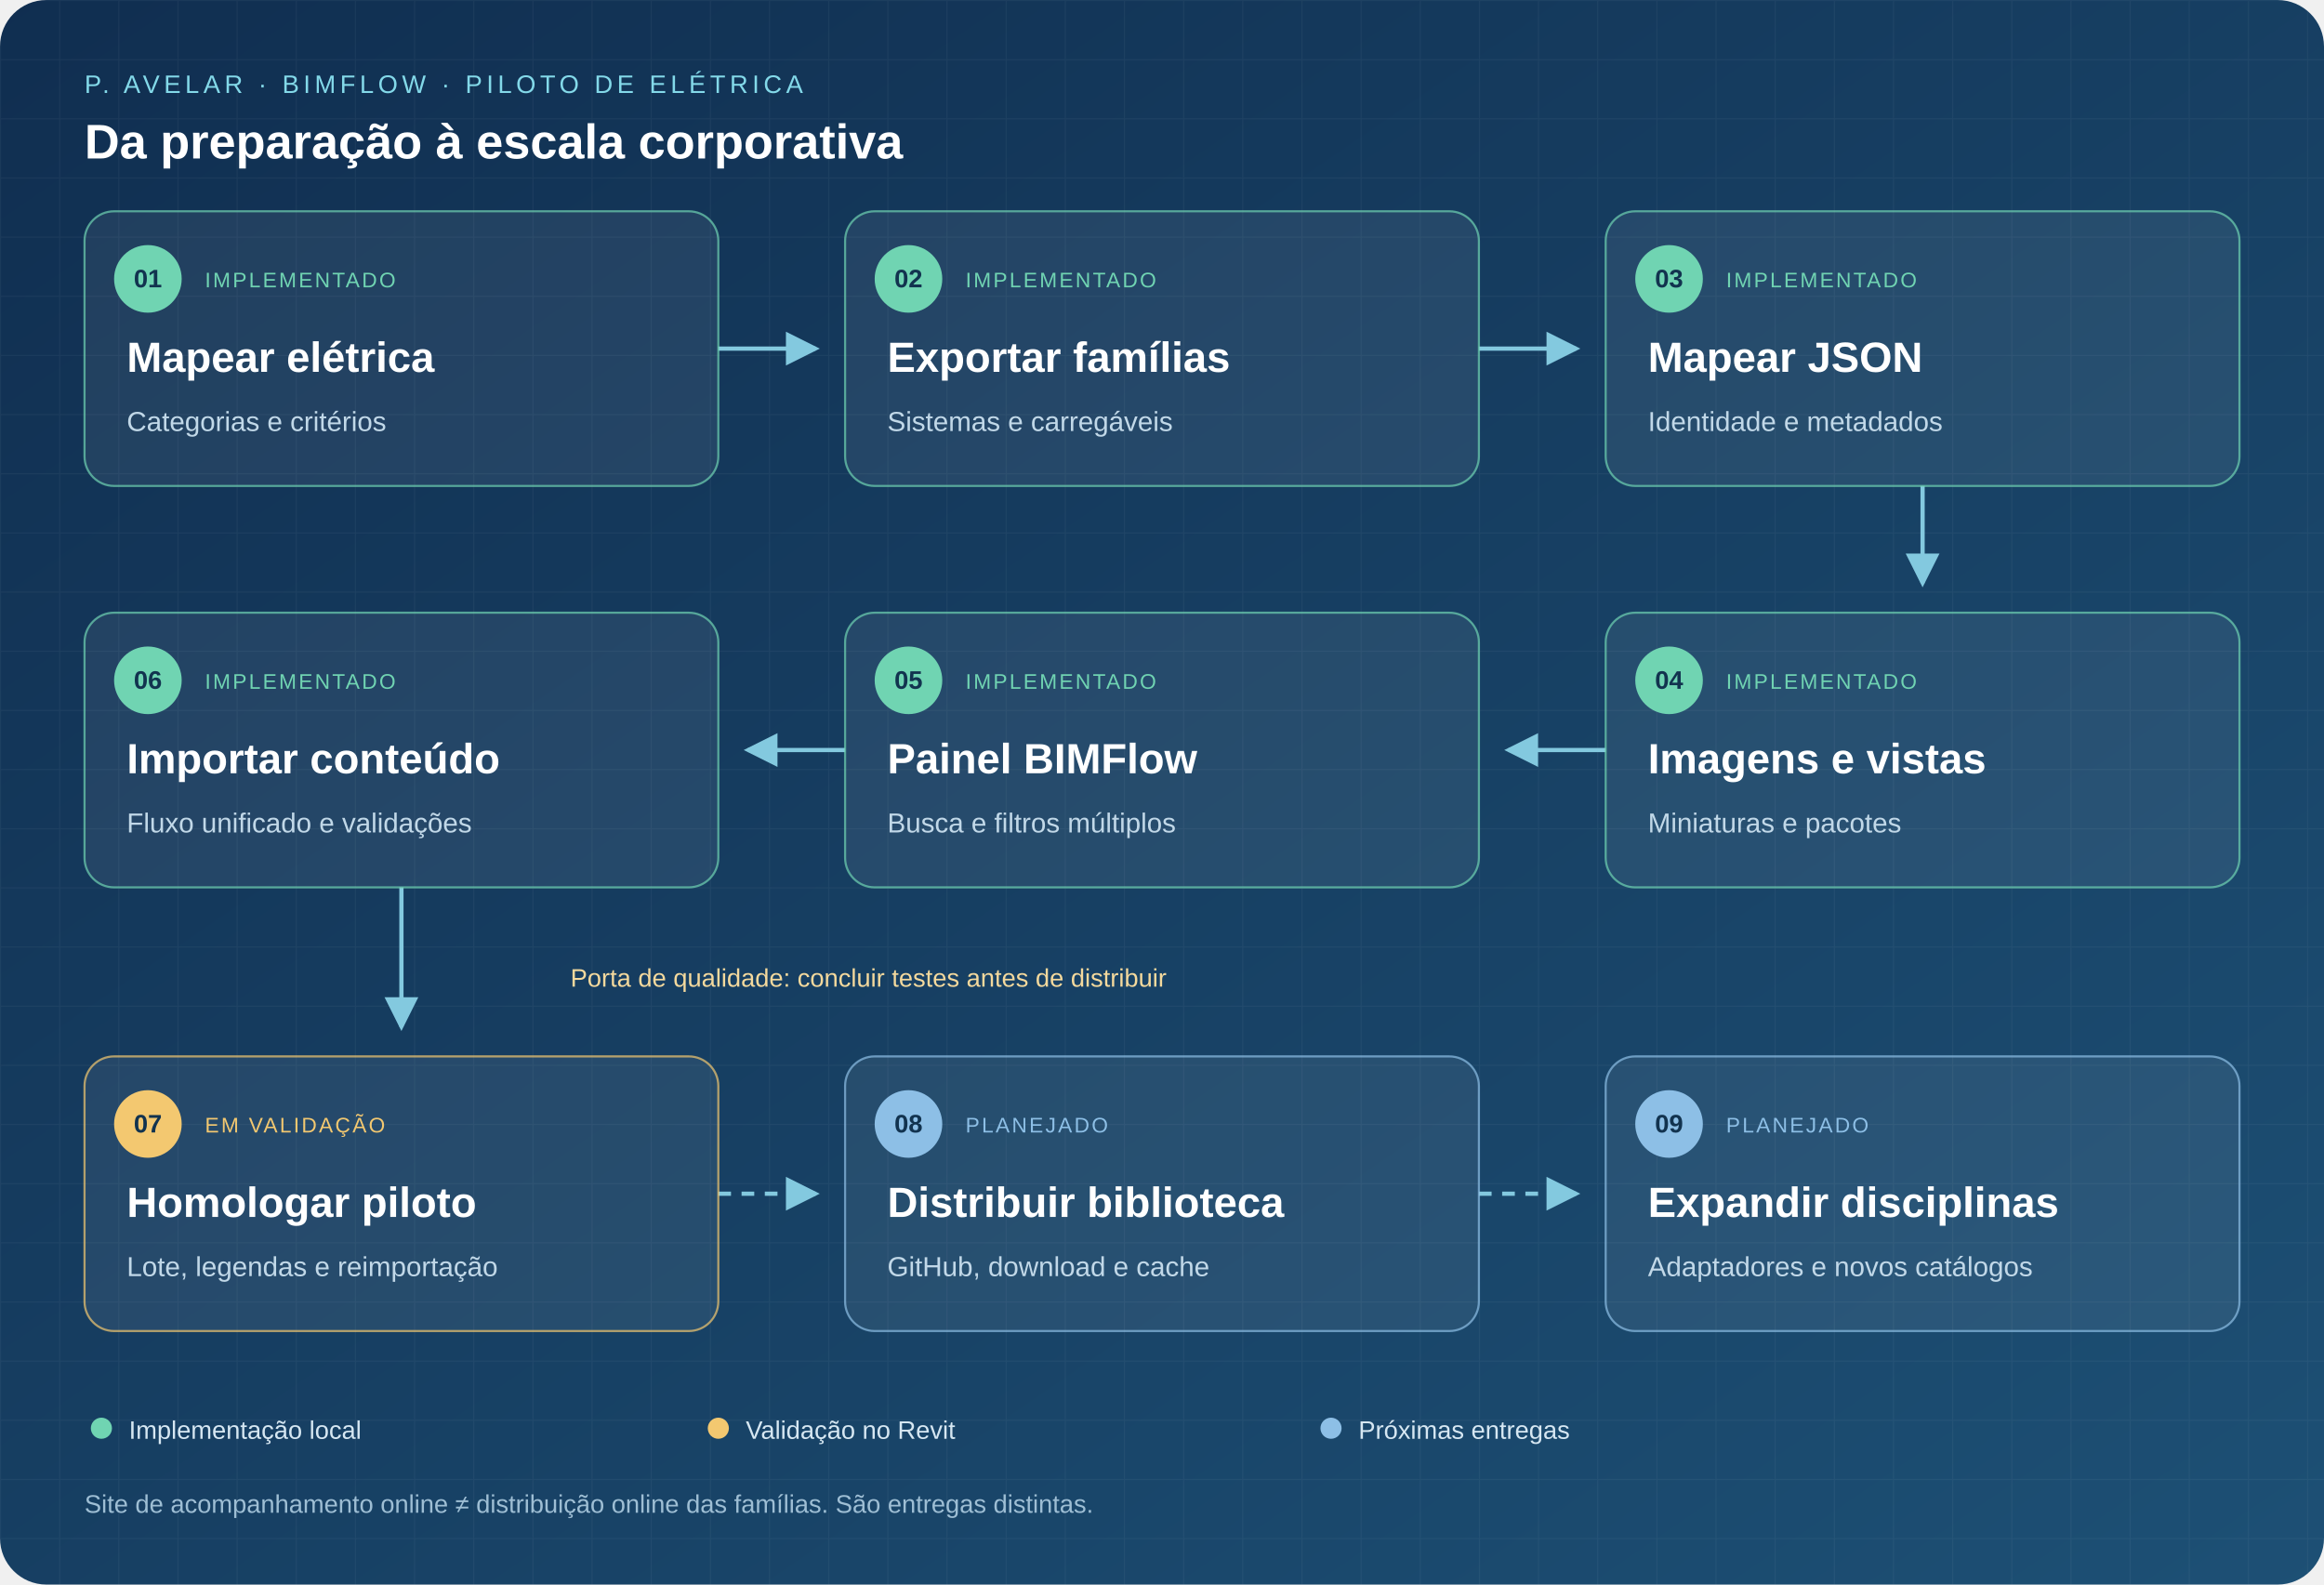
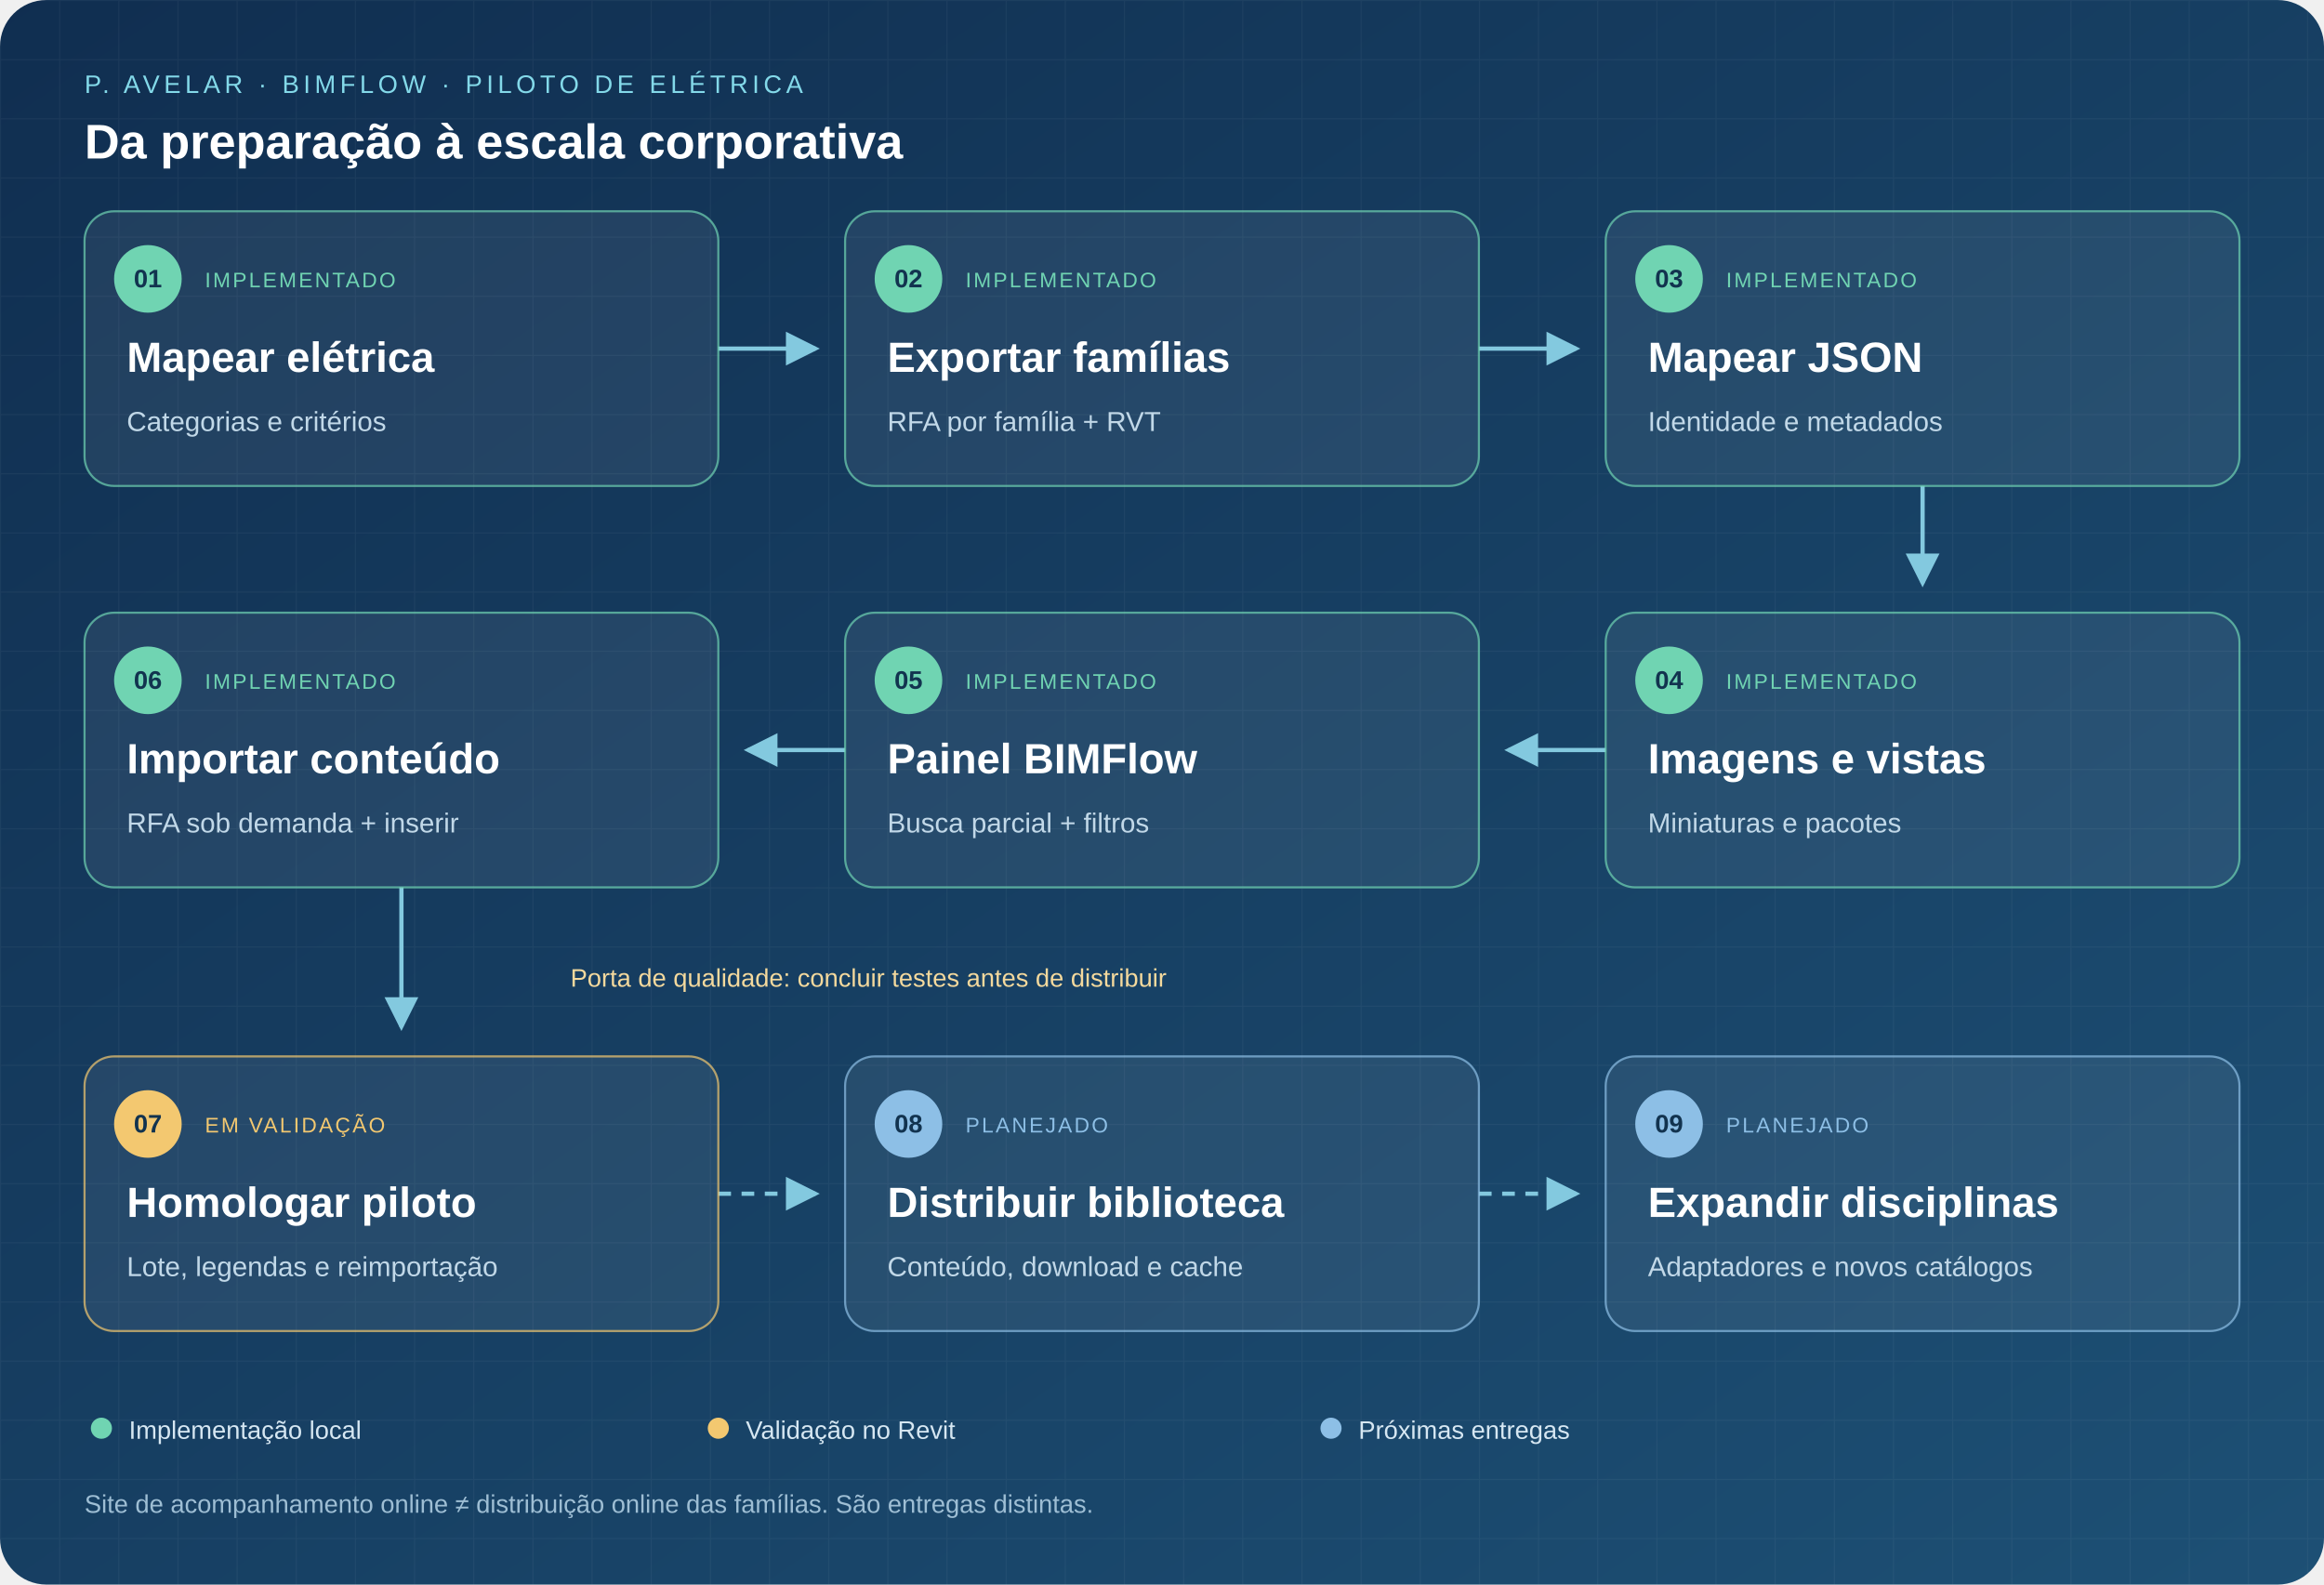
- <svg xmlns="http://www.w3.org/2000/svg" viewBox="0 0 1100 750" role="img" aria-labelledby="flow-title flow-desc">
+ <svg xmlns="http://www.w3.org/2000/svg" width="1100" height="750" viewBox="0 0 1100 750" role="group" aria-labelledby="flow-title flow-desc">
  <defs>
    <linearGradient id="flow-bg" x2="1" y2="1">
      <stop stop-color="#102e50" />
      <stop offset="1" stop-color="#1d5075" />
    </linearGradient>
    <pattern id="flow-grid" width="28" height="28" patternUnits="userSpaceOnUse">
      <path d="M28 0H0V28" fill="none" stroke="#fff" stroke-opacity=".045" />
    </pattern>
    <marker id="flow-arrow" markerWidth="8" markerHeight="8" refX="7" refY="4" orient="auto">
      <path d="M0 0L8 4L0 8Z" fill="#83c9df" />
    </marker>
  </defs>
  <rect width="1100" height="750" rx="22" fill="url(#flow-bg)" />
  <rect width="1100" height="750" rx="22" fill="url(#flow-grid)" />
  <g font-family="Segoe UI,Arial,sans-serif">
    <text x="40" y="44" fill="#83d9e9" font-size="12" letter-spacing="2">P. AVELAR · BIMFLOW · PILOTO DE ELÉTRICA</text>
    <text x="40" y="75" fill="white" font-size="23" font-weight="700">Da preparação à escala corporativa</text>
    <g fill="none" stroke="#83c9df" stroke-width="2" marker-end="url(#flow-arrow)">
      <path d="M340 165H386" />
      <path d="M700 165H746" />
      <path d="M910 230V276" />
      <path d="M760 355H714" />
      <path d="M400 355H354" />
      <path d="M190 420V486" />
      <path d="M340 565H386" stroke-dasharray="6 5" />
      <path d="M700 565H746" stroke-dasharray="6 5" />
    </g>
    <text x="270" y="467" fill="#f4d99d" font-size="12">Porta de qualidade: concluir testes antes de distribuir</text>
-     <g>
+     <g class="flow-node" data-flow-status="done" data-flow-index="0" role="button" tabindex="0" aria-label="Ver detalhes da etapa 1" aria-pressed="false">
      <rect x="40" y="100" width="300" height="130" rx="14" fill="#ffffff" fill-opacity=".07" stroke="#70d4b2" stroke-opacity=".7" />
      <circle cx="70" cy="132" r="16" fill="#70d4b2" />
      <text x="70" y="136" text-anchor="middle" fill="#12334f" font-size="12" font-weight="700">01</text>
      <text x="97" y="136" fill="#70d4b2" font-size="10" letter-spacing="1">IMPLEMENTADO</text>
      <text x="60" y="176" fill="white" font-size="20" font-weight="600">Mapear elétrica</text>
      <text x="60" y="204" fill="#c1d8e8" font-size="13">Categorias e critérios</text>
    </g>
-     <g>
+     <g class="flow-node" data-flow-status="done" data-flow-index="1" role="button" tabindex="0" aria-label="Ver detalhes da etapa 2" aria-pressed="false">
      <rect x="400" y="100" width="300" height="130" rx="14" fill="#ffffff" fill-opacity=".07" stroke="#70d4b2" stroke-opacity=".7" />
      <circle cx="430" cy="132" r="16" fill="#70d4b2" />
      <text x="430" y="136" text-anchor="middle" fill="#12334f" font-size="12" font-weight="700">02</text>
      <text x="457" y="136" fill="#70d4b2" font-size="10" letter-spacing="1">IMPLEMENTADO</text>
      <text x="420" y="176" fill="white" font-size="20" font-weight="600">Exportar famílias</text>
-       <text x="420" y="204" fill="#c1d8e8" font-size="13">Sistemas e carregáveis</text>
+       <text x="420" y="204" fill="#c1d8e8" font-size="13">RFA por família + RVT</text>
    </g>
-     <g>
+     <g class="flow-node" data-flow-status="done" data-flow-index="2" role="button" tabindex="0" aria-label="Ver detalhes da etapa 3" aria-pressed="false">
      <rect x="760" y="100" width="300" height="130" rx="14" fill="#ffffff" fill-opacity=".07" stroke="#70d4b2" stroke-opacity=".7" />
      <circle cx="790" cy="132" r="16" fill="#70d4b2" />
      <text x="790" y="136" text-anchor="middle" fill="#12334f" font-size="12" font-weight="700">03</text>
      <text x="817" y="136" fill="#70d4b2" font-size="10" letter-spacing="1">IMPLEMENTADO</text>
      <text x="780" y="176" fill="white" font-size="20" font-weight="600">Mapear JSON</text>
      <text x="780" y="204" fill="#c1d8e8" font-size="13">Identidade e metadados</text>
    </g>
-     <g>
+     <g class="flow-node" data-flow-status="done" data-flow-index="3" role="button" tabindex="0" aria-label="Ver detalhes da etapa 4" aria-pressed="false">
      <rect x="760" y="290" width="300" height="130" rx="14" fill="#ffffff" fill-opacity=".07" stroke="#70d4b2" stroke-opacity=".7" />
      <circle cx="790" cy="322" r="16" fill="#70d4b2" />
      <text x="790" y="326" text-anchor="middle" fill="#12334f" font-size="12" font-weight="700">04</text>
      <text x="817" y="326" fill="#70d4b2" font-size="10" letter-spacing="1">IMPLEMENTADO</text>
      <text x="780" y="366" fill="white" font-size="20" font-weight="600">Imagens e vistas</text>
      <text x="780" y="394" fill="#c1d8e8" font-size="13">Miniaturas e pacotes</text>
    </g>
-     <g>
+     <g class="flow-node" data-flow-status="done" data-flow-index="4" role="button" tabindex="0" aria-label="Ver detalhes da etapa 5" aria-pressed="false">
      <rect x="400" y="290" width="300" height="130" rx="14" fill="#ffffff" fill-opacity=".07" stroke="#70d4b2" stroke-opacity=".7" />
      <circle cx="430" cy="322" r="16" fill="#70d4b2" />
      <text x="430" y="326" text-anchor="middle" fill="#12334f" font-size="12" font-weight="700">05</text>
      <text x="457" y="326" fill="#70d4b2" font-size="10" letter-spacing="1">IMPLEMENTADO</text>
      <text x="420" y="366" fill="white" font-size="20" font-weight="600">Painel BIMFlow</text>
-       <text x="420" y="394" fill="#c1d8e8" font-size="13">Busca e filtros múltiplos</text>
+       <text x="420" y="394" fill="#c1d8e8" font-size="13">Busca parcial + filtros</text>
    </g>
-     <g>
+     <g class="flow-node" data-flow-status="done" data-flow-index="5" role="button" tabindex="0" aria-label="Ver detalhes da etapa 6" aria-pressed="false">
      <rect x="40" y="290" width="300" height="130" rx="14" fill="#ffffff" fill-opacity=".07" stroke="#70d4b2" stroke-opacity=".7" />
      <circle cx="70" cy="322" r="16" fill="#70d4b2" />
      <text x="70" y="326" text-anchor="middle" fill="#12334f" font-size="12" font-weight="700">06</text>
      <text x="97" y="326" fill="#70d4b2" font-size="10" letter-spacing="1">IMPLEMENTADO</text>
      <text x="60" y="366" fill="white" font-size="20" font-weight="600">Importar conteúdo</text>
-       <text x="60" y="394" fill="#c1d8e8" font-size="13">Fluxo unificado e validações</text>
+       <text x="60" y="394" fill="#c1d8e8" font-size="13">RFA sob demanda + inserir</text>
    </g>
-     <g>
+     <g class="flow-node" data-flow-status="review" data-flow-index="6" role="button" tabindex="0" aria-label="Ver detalhes da etapa 7" aria-pressed="false">
      <rect x="40" y="500" width="300" height="130" rx="14" fill="#ffffff" fill-opacity=".07" stroke="#f3c870" stroke-opacity=".7" />
      <circle cx="70" cy="532" r="16" fill="#f3c870" />
      <text x="70" y="536" text-anchor="middle" fill="#12334f" font-size="12" font-weight="700">07</text>
      <text x="97" y="536" fill="#f3c870" font-size="10" letter-spacing="1">EM VALIDAÇÃO</text>
      <text x="60" y="576" fill="white" font-size="20" font-weight="600">Homologar piloto</text>
      <text x="60" y="604" fill="#c1d8e8" font-size="13">Lote, legendas e reimportação</text>
    </g>
-     <g>
+     <g class="flow-node" data-flow-status="planned" data-flow-index="7" role="button" tabindex="0" aria-label="Ver detalhes da etapa 8" aria-pressed="false">
      <rect x="400" y="500" width="300" height="130" rx="14" fill="#ffffff" fill-opacity=".07" stroke="#8dbfe6" stroke-opacity=".7" />
      <circle cx="430" cy="532" r="16" fill="#8dbfe6" />
      <text x="430" y="536" text-anchor="middle" fill="#12334f" font-size="12" font-weight="700">08</text>
      <text x="457" y="536" fill="#8dbfe6" font-size="10" letter-spacing="1">PLANEJADO</text>
      <text x="420" y="576" fill="white" font-size="20" font-weight="600">Distribuir biblioteca</text>
-       <text x="420" y="604" fill="#c1d8e8" font-size="13">GitHub, download e cache</text>
+       <text x="420" y="604" fill="#c1d8e8" font-size="13">Conteúdo, download e cache</text>
    </g>
-     <g>
+     <g class="flow-node" data-flow-status="planned" data-flow-index="8" role="button" tabindex="0" aria-label="Ver detalhes da etapa 9" aria-pressed="false">
      <rect x="760" y="500" width="300" height="130" rx="14" fill="#ffffff" fill-opacity=".07" stroke="#8dbfe6" stroke-opacity=".7" />
      <circle cx="790" cy="532" r="16" fill="#8dbfe6" />
      <text x="790" y="536" text-anchor="middle" fill="#12334f" font-size="12" font-weight="700">09</text>
      <text x="817" y="536" fill="#8dbfe6" font-size="10" letter-spacing="1">PLANEJADO</text>
      <text x="780" y="576" fill="white" font-size="20" font-weight="600">Expandir disciplinas</text>
      <text x="780" y="604" fill="#c1d8e8" font-size="13">Adaptadores e novos catálogos</text>
    </g>
    <circle cx="48" cy="676" r="5" fill="#70d4b2" />
    <text x="61" y="681" fill="#d6e7f2" font-size="12">Implementação local</text>
    <circle cx="340" cy="676" r="5" fill="#f3c870" />
    <text x="353" y="681" fill="#d6e7f2" font-size="12">Validação no Revit</text>
    <circle cx="630" cy="676" r="5" fill="#8dbfe6" />
    <text x="643" y="681" fill="#d6e7f2" font-size="12">Próximas entregas</text>
    <text x="40" y="716" fill="#9ebed4" font-size="12">Site de acompanhamento online ≠ distribuição online das famílias. São entregas distintas.</text>
  </g>
</svg>
